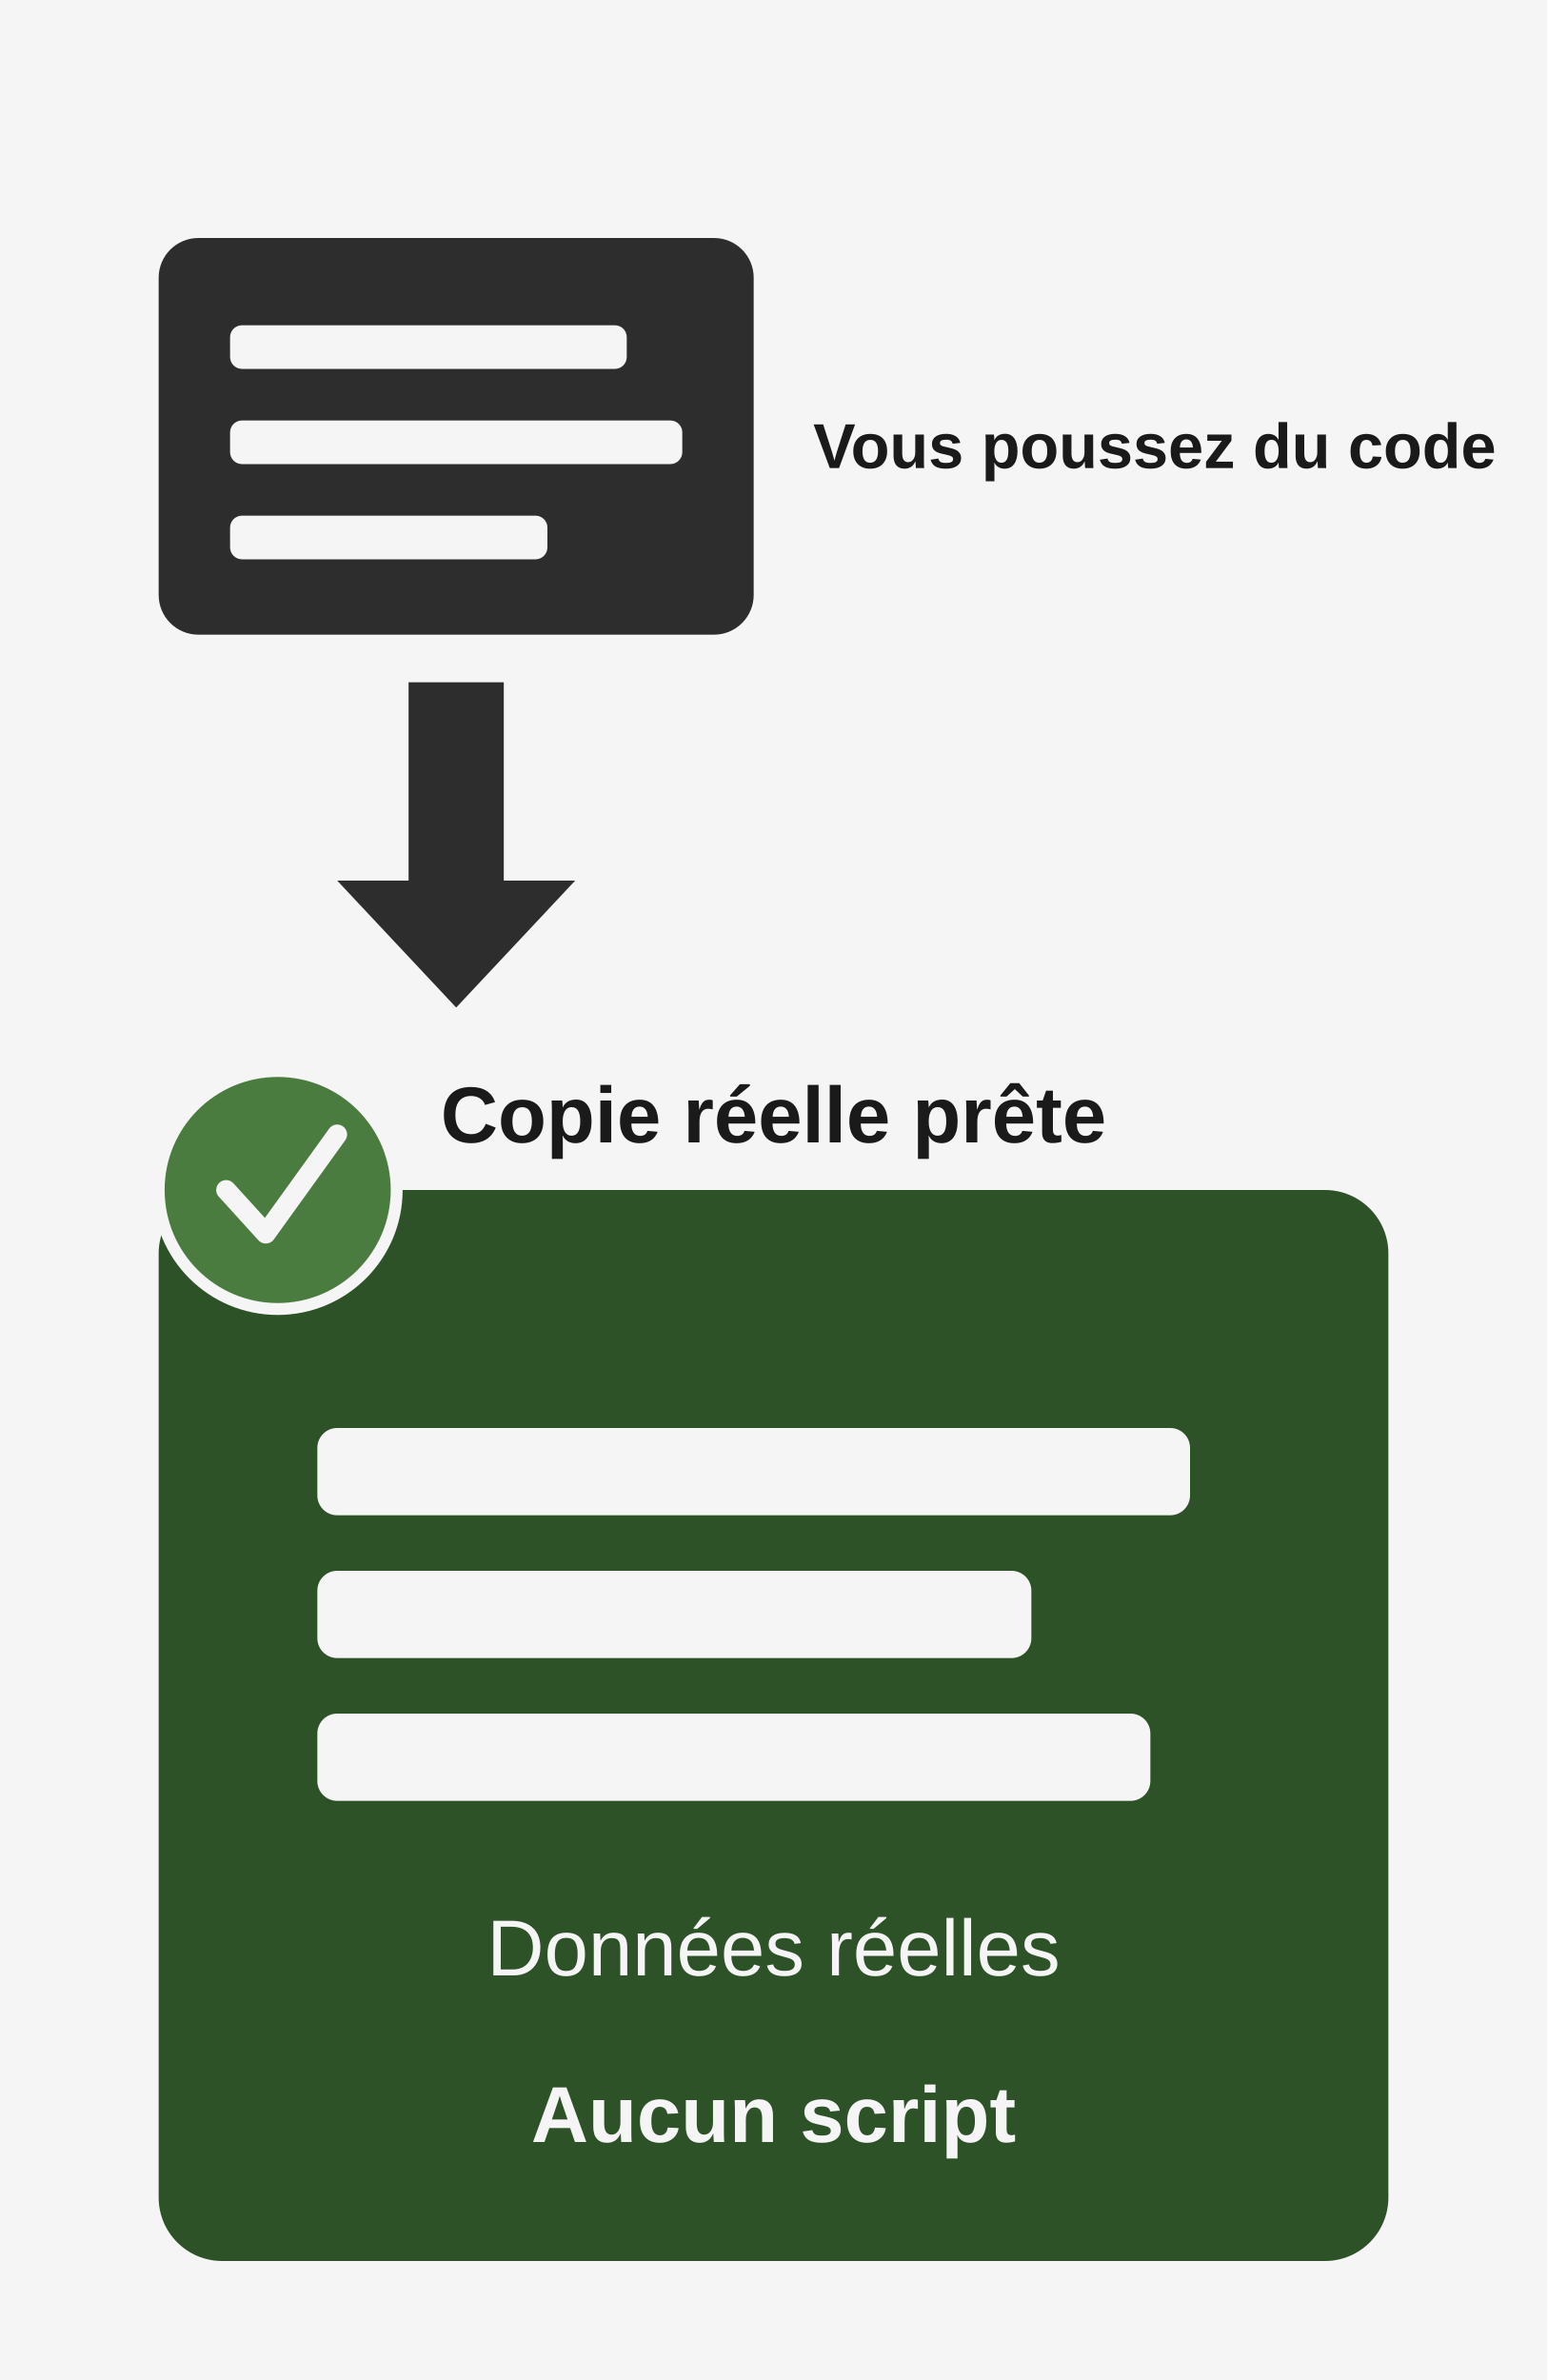
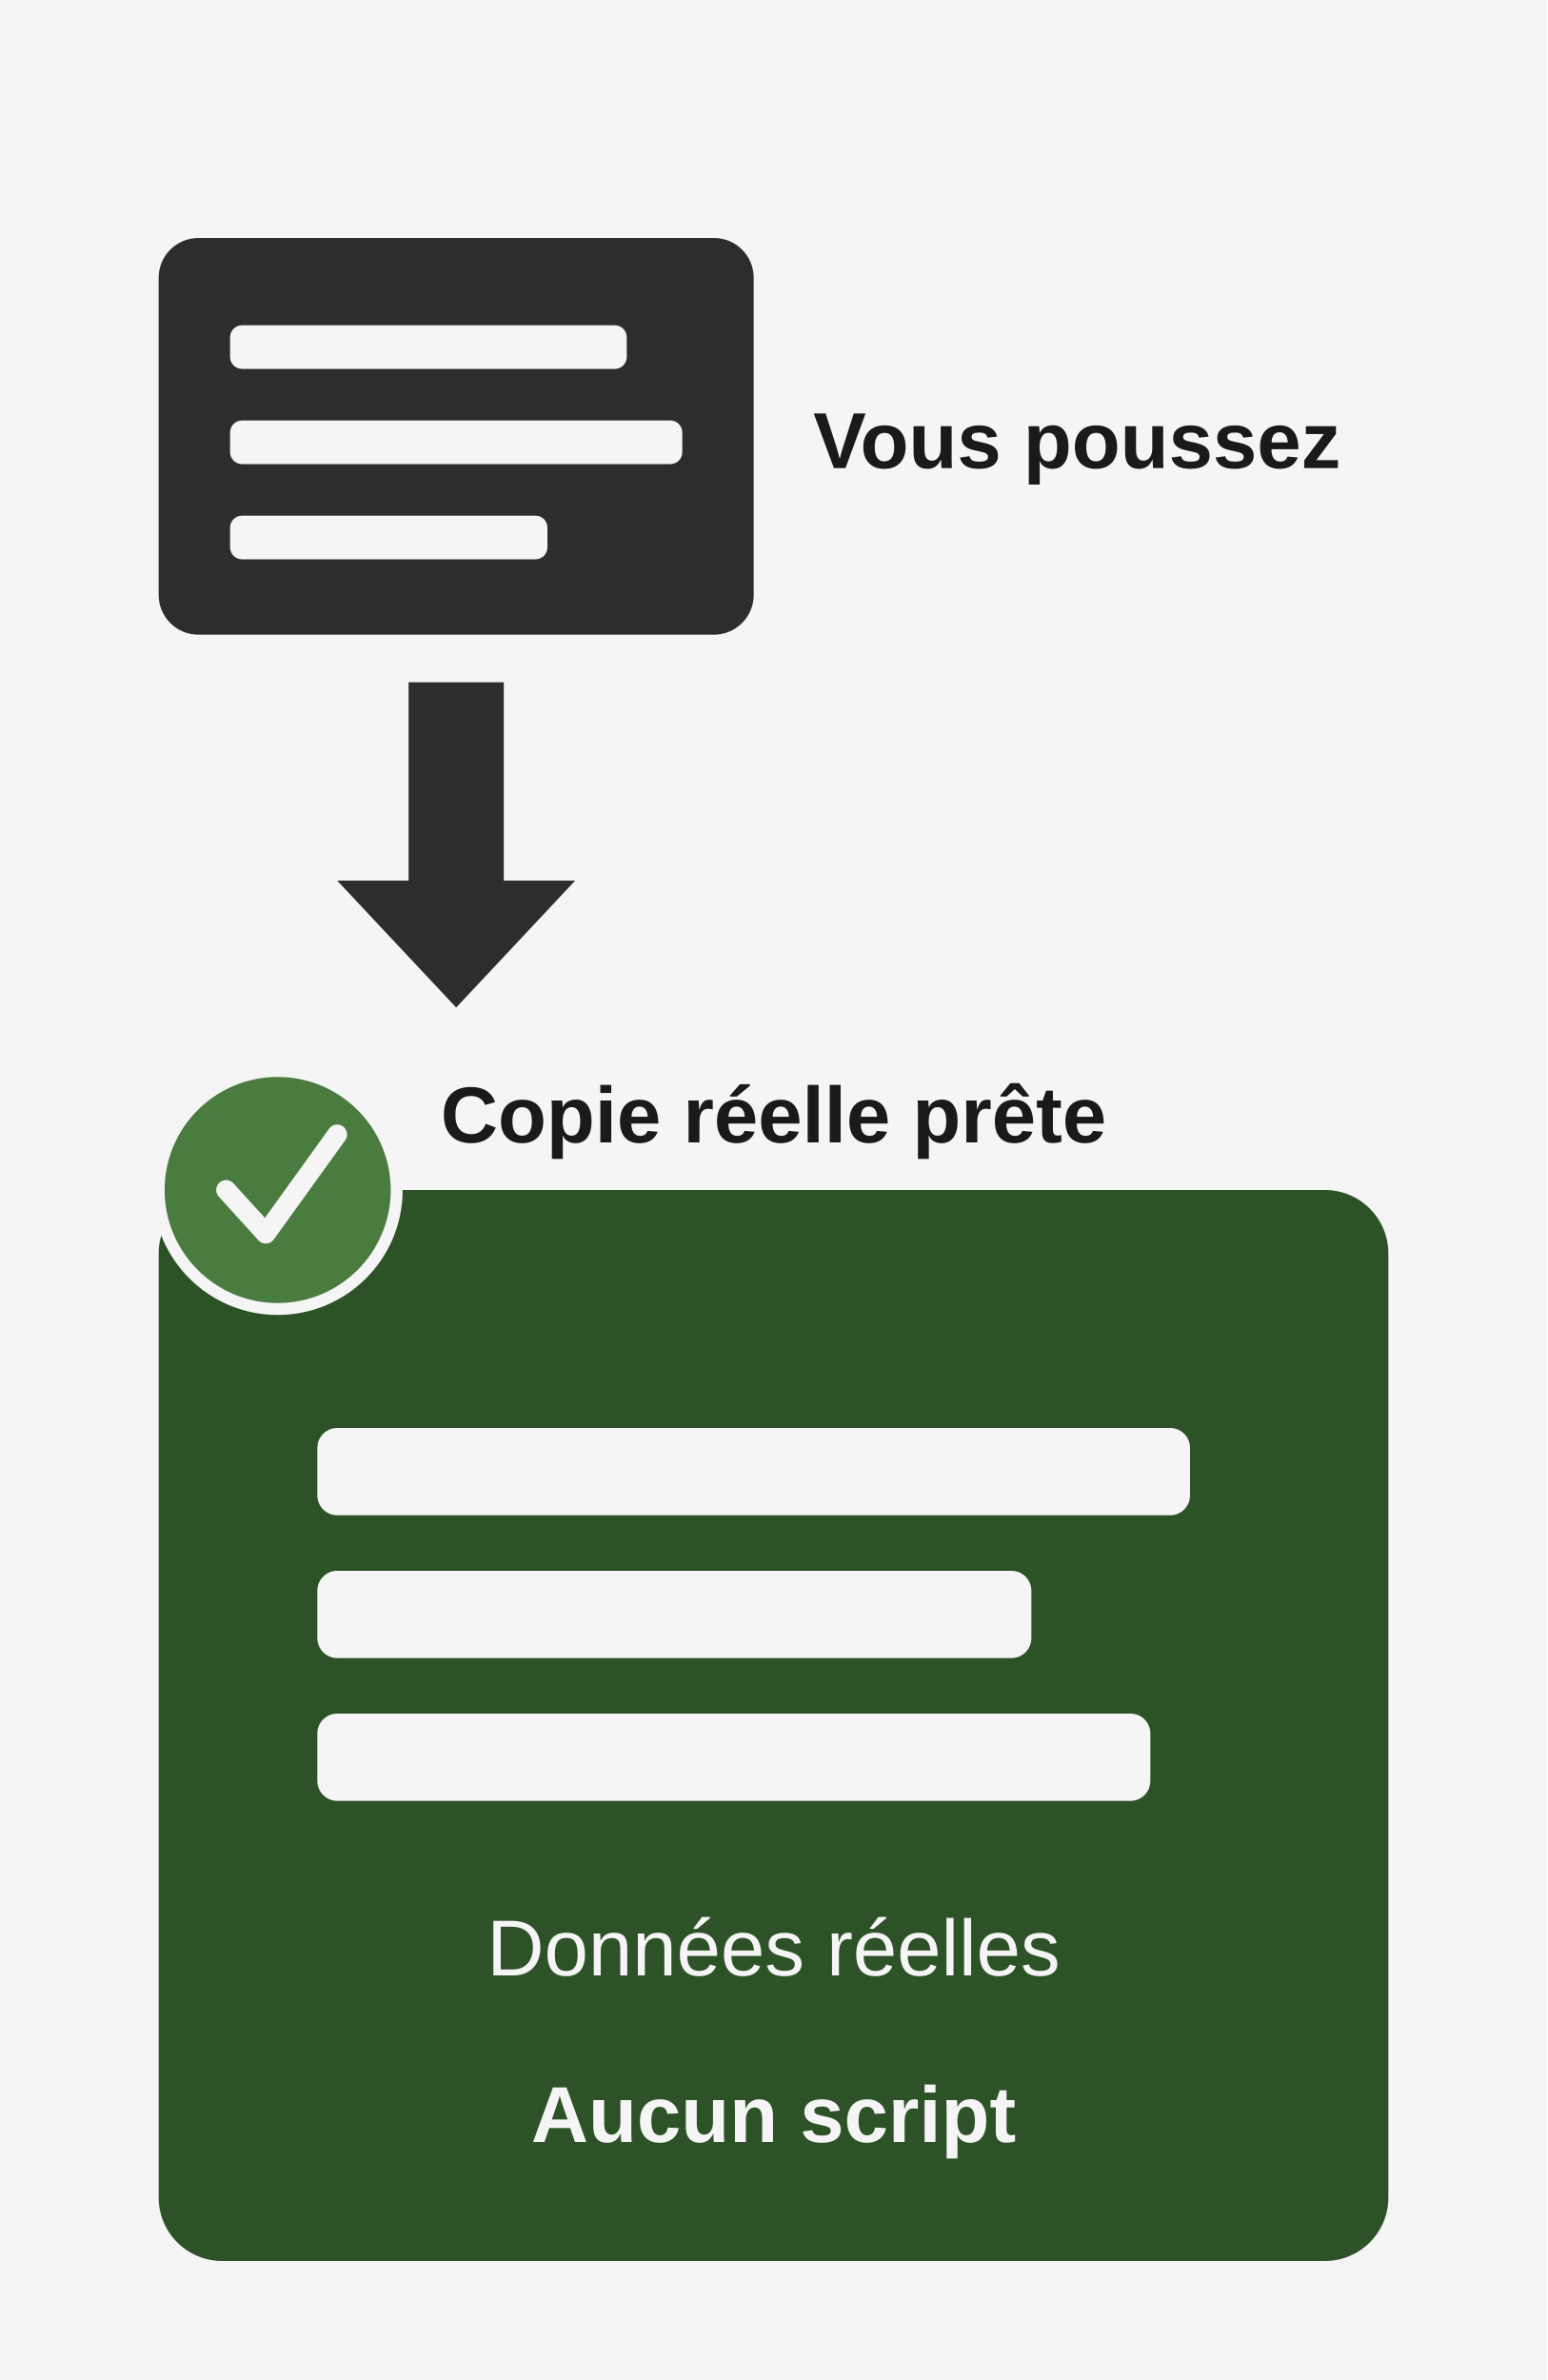
<svg xmlns="http://www.w3.org/2000/svg" width="390" height="600" viewBox="0 0 390 600" role="img" aria-label="Pousser un petit bloc de code crée une grande copie verte prête à tester du système actif avec de vraies lignes de données et une coche verte." font-family="Arial, 'Helvetica Neue', 'Segoe UI', sans-serif">
  <rect x="0" y="0" width="390" height="600" fill="#f5f5f5" />
  <rect x="40" y="60" width="150" height="100" rx="10" fill="#2d2d2d" />
  <rect x="58" y="82" width="100" height="11" rx="3" fill="#f5f5f5" />
  <rect x="58" y="106" width="114" height="11" rx="3" fill="#f5f5f5" />
  <rect x="58" y="130" width="80" height="11" rx="3" fill="#f5f5f5" />
-   <text x="205" y="118" text-anchor="start" font-family="Arial, 'Helvetica Neue', 'Segoe UI', sans-serif" font-size="16" font-weight="bold" fill="#1a1a1a">Vous poussez du code</text>
+   <text x="205" y="118" text-anchor="start" font-family="Arial, 'Helvetica Neue', 'Segoe UI', sans-serif" font-size="20" font-weight="bold" fill="#1a1a1a">Vous poussez</text>
  <rect x="103" y="172" width="24" height="52" fill="#2d2d2d" />
  <polygon points="85,222 115,254 145,222" fill="#2d2d2d" />
  <text x="195" y="288" text-anchor="middle" font-family="Arial, 'Helvetica Neue', 'Segoe UI', sans-serif" font-size="20" font-weight="bold" fill="#1a1a1a">Copie réelle prête</text>
  <rect x="40" y="300" width="310" height="270" rx="16" fill="#2d5227" />
  <rect x="80" y="360" width="220" height="22" rx="5" fill="#f5f5f5" />
  <rect x="80" y="396" width="180" height="22" rx="5" fill="#f5f5f5" />
  <rect x="80" y="432" width="210" height="22" rx="5" fill="#f5f5f5" />
  <circle cx="70" cy="300" r="30" fill="#4a7c3f" stroke="#f5f5f5" stroke-width="3" />
  <polyline points="57,300 67,311 85,286" fill="none" stroke="#f5f5f5" stroke-width="5" stroke-linecap="round" stroke-linejoin="round" />
  <text x="195" y="498" text-anchor="middle" font-family="Arial, 'Helvetica Neue', 'Segoe UI', sans-serif" font-size="20" fill="#f5f5f5">Données réelles</text>
  <text x="195" y="540" text-anchor="middle" font-family="Arial, 'Helvetica Neue', 'Segoe UI', sans-serif" font-size="20" font-weight="bold" fill="#f5f5f5">Aucun script</text>
</svg>
